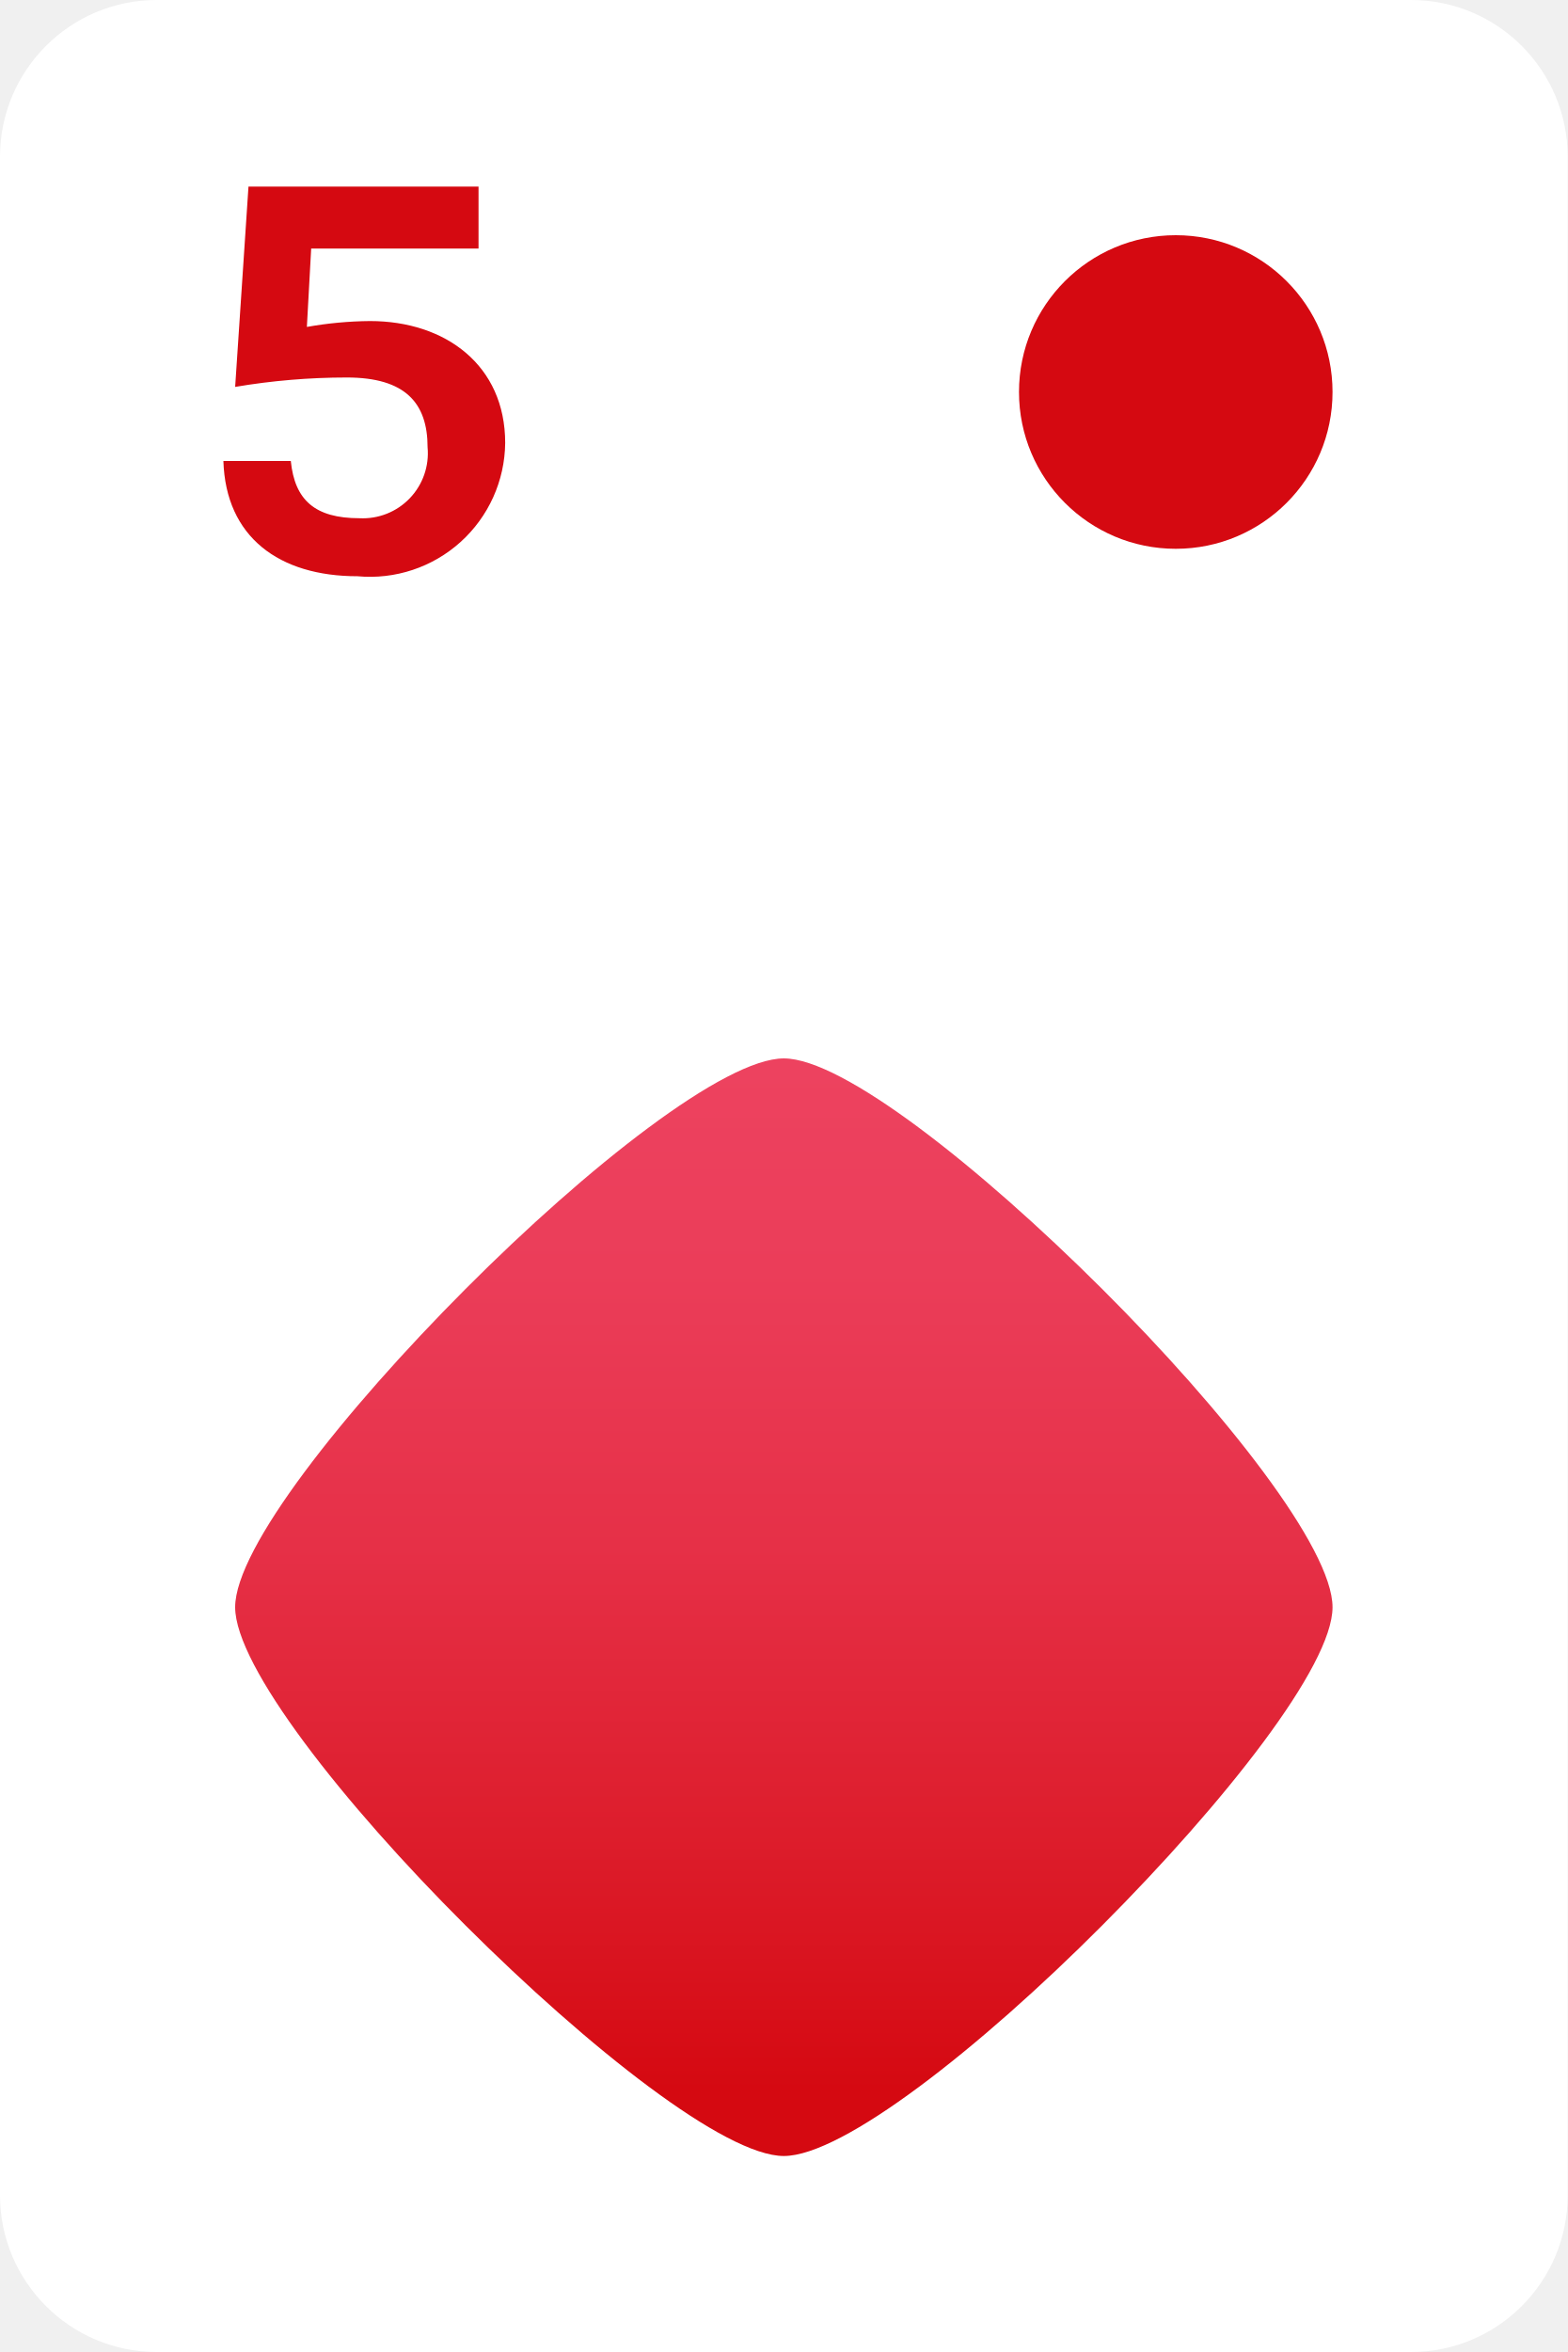
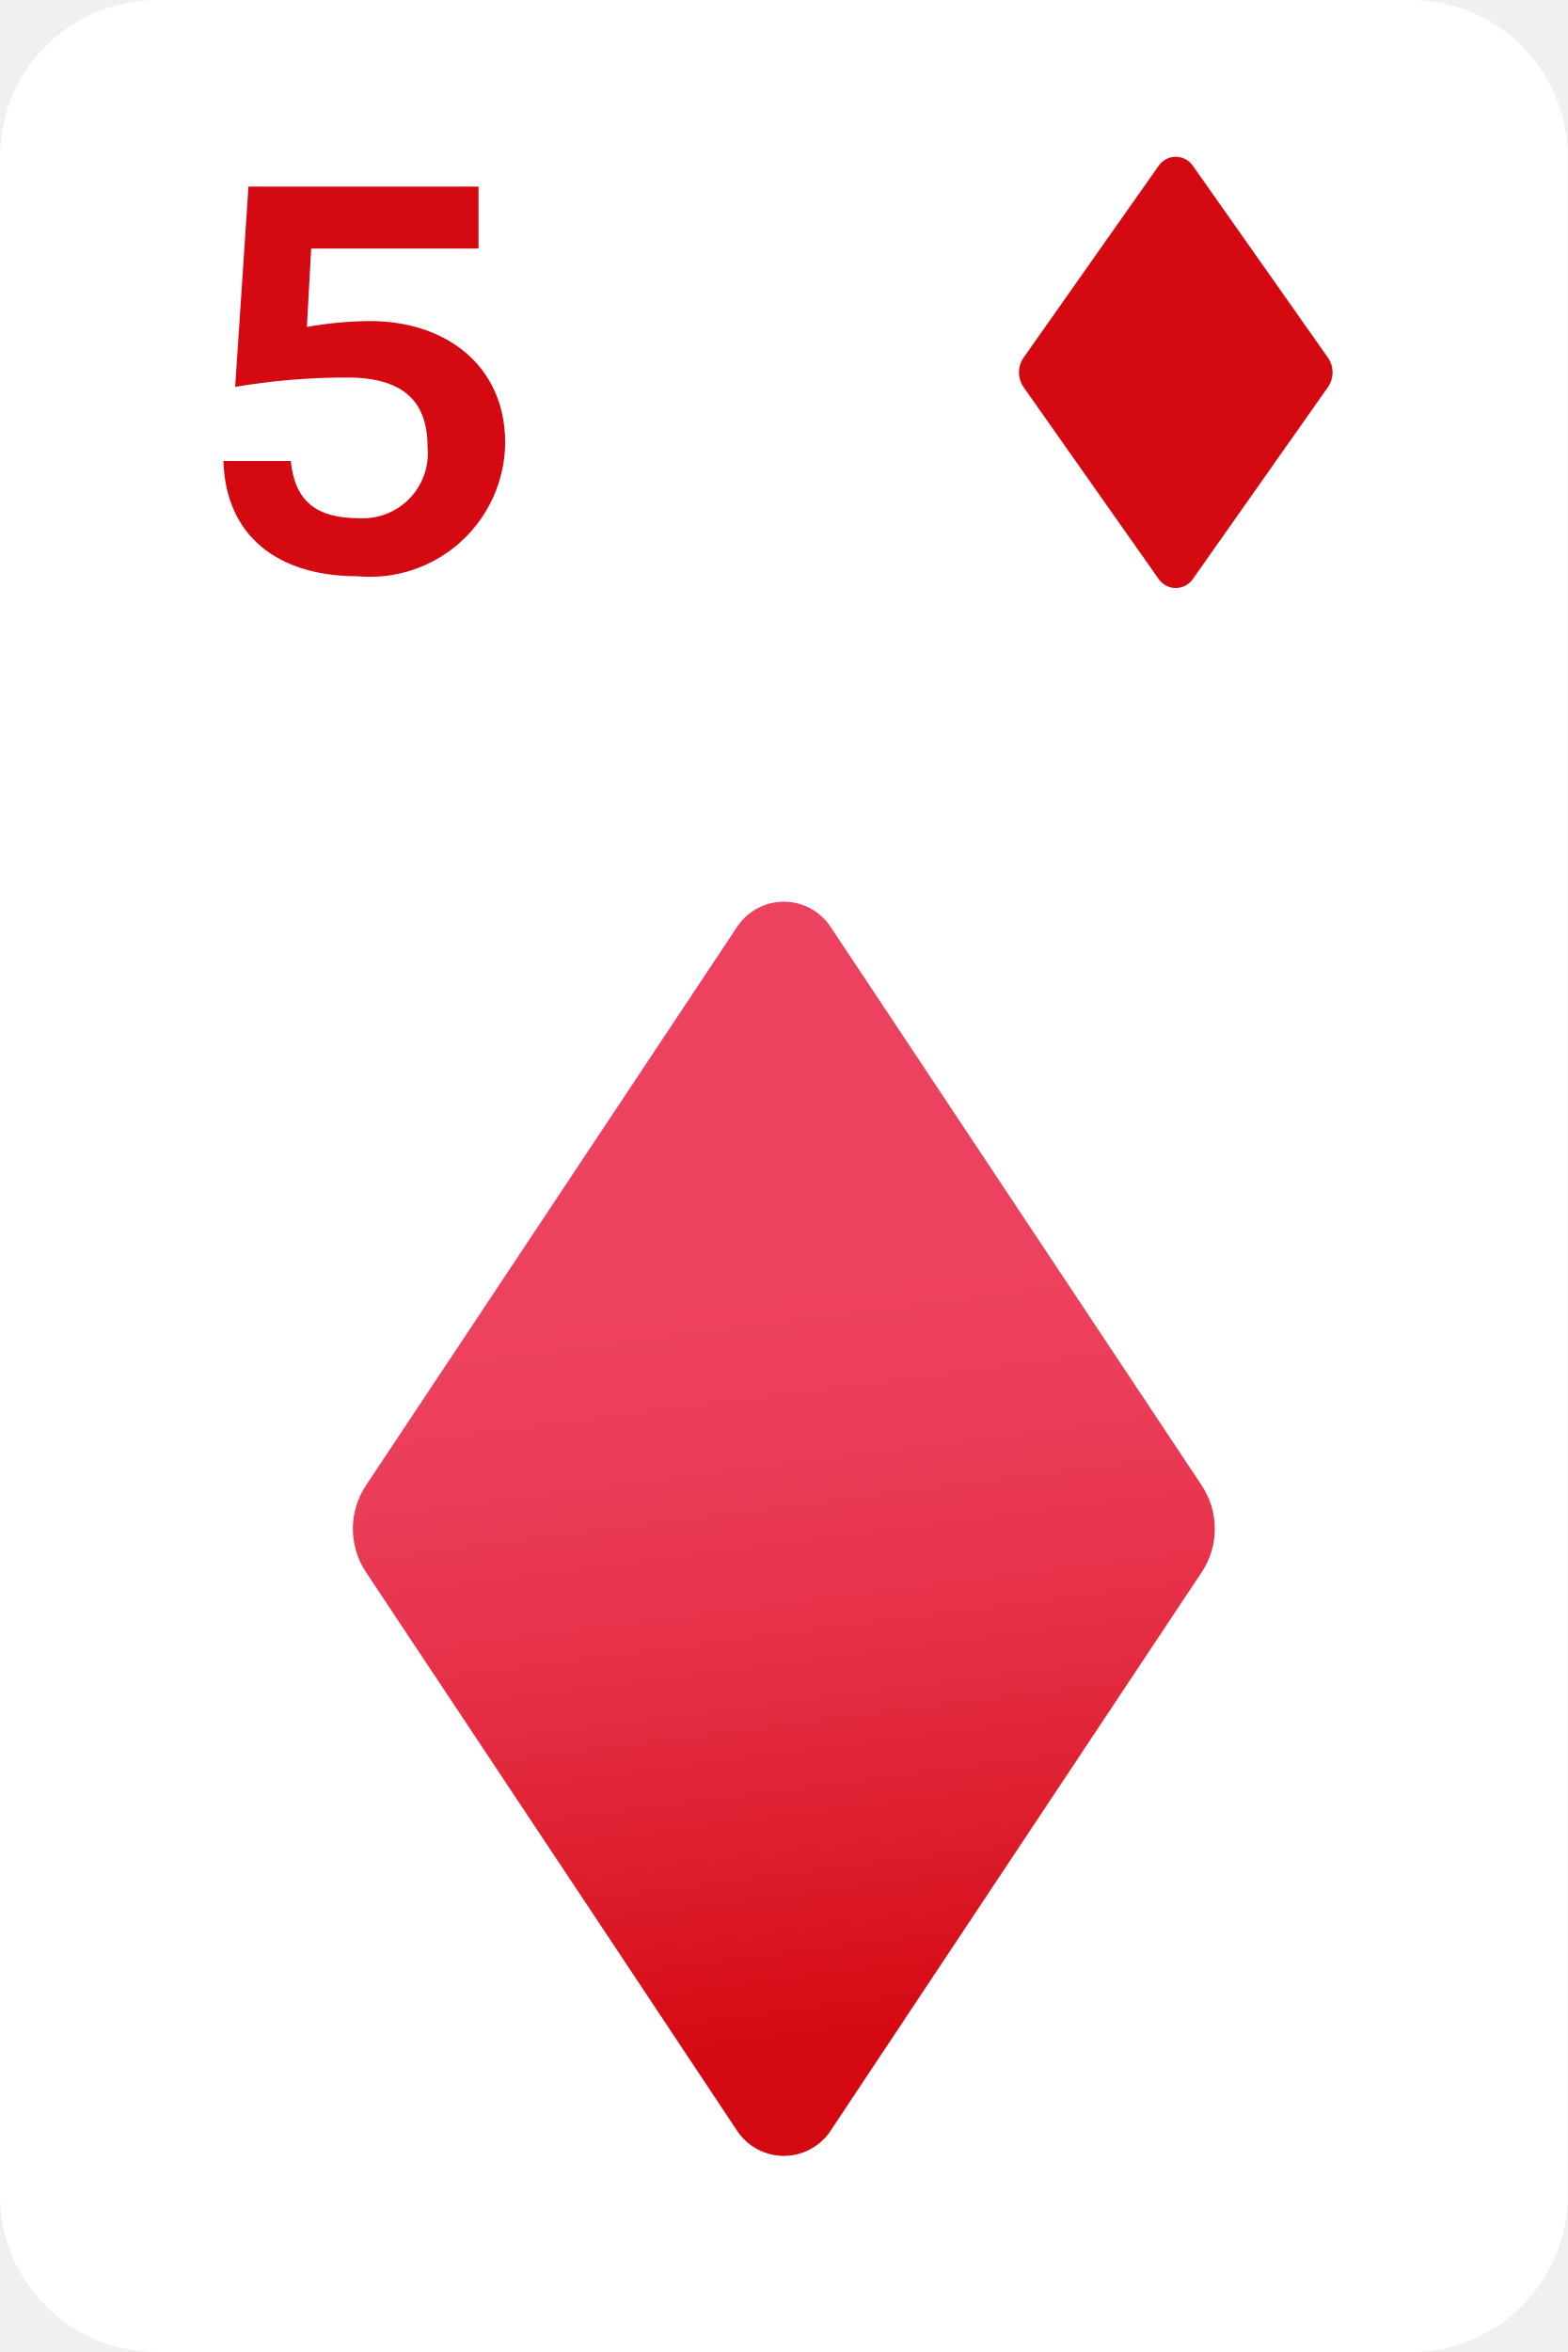
<svg xmlns="http://www.w3.org/2000/svg" viewBox="0 0 40 60">
  <defs>
-     <linearGradient id="svg_card_diamonds_5_1" x1="20" y1="27.21" x2="20" y2="53.31" gradientUnits="userSpaceOnUse">
+     <linearGradient id="svg_card_diamonds_5_1" x1="19.22" y1="32.86" x2="21.66" y2="52.01" gradientUnits="userSpaceOnUse">
      <stop offset="0" stop-color="#ed425f" />
      <stop offset=".2" stop-color="#eb3d59" />
      <stop offset=".47" stop-color="#e63047" />
      <stop offset=".78" stop-color="#dc1b29" />
      <stop offset="1" stop-color="#d50911" />
    </linearGradient>
  </defs>
  <rect width="40" height="60" rx="4" fill="#fff" />
-   <path d="M12.21 4.76v1.58H7.94l-.11 2a9.69 9.69 0 011.61-.15c1.93 0 3.45 1.13 3.45 3.11a3.45 3.45 0 01-3.77 3.4c-2 0-3.36-1-3.42-2.94h1.72c.1 1 .62 1.46 1.75 1.46a1.66 1.66 0 001.74-1.81c0-1.13-.57-1.78-2.06-1.78A17.09 17.09 0 006 9.87l.34-5.11z" fill="#d50911" />
-   <path d="M20 27c-1.5 0-5 2.75-8.12 5.88S6 39.5 6 41s2.75 5 5.88 8.12S18.5 55 20 55s5-2.75 8.12-5.88S34 42.5 34 41s-2.75-5-5.88-8.12S21.5 27 20 27z" fill="url(#svg_card_diamonds_5_1)" />
-   <circle cx="30" cy="10" r="4" fill="#d50911" />
+   <path fill="#d50911" d="M12.21 4.76v1.58H7.94l-.11 2a9.69 9.69 0 011.61-.15c1.93 0 3.45 1.13 3.45 3.11a3.45 3.45 0 01-3.77 3.4c-2 0-3.36-1-3.42-2.94h1.72c.1 1 .62 1.46 1.75 1.46a1.66 1.66 0 001.74-1.81c0-1.13-.57-1.78-2.06-1.78A17.09 17.09 0 006 9.87l.34-5.11zm21.67 5.12l-3.45 4.9a.53.53 0 01-.86 0l-3.45-4.9a.66.66 0 010-.76l3.45-4.9a.53.53 0 01.86 0l3.45 4.9a.66.66 0 010 .76z" />
+   <path d="M30.66 40.11l-9.47 14.25a1.43 1.43 0 01-2.38 0L9.34 40.11a2 2 0 010-2.22l9.47-14.25a1.43 1.43 0 012.38 0l9.47 14.25a2 2 0 010 2.22z" fill="url(#svg_card_diamonds_5_1)" />
</svg>
